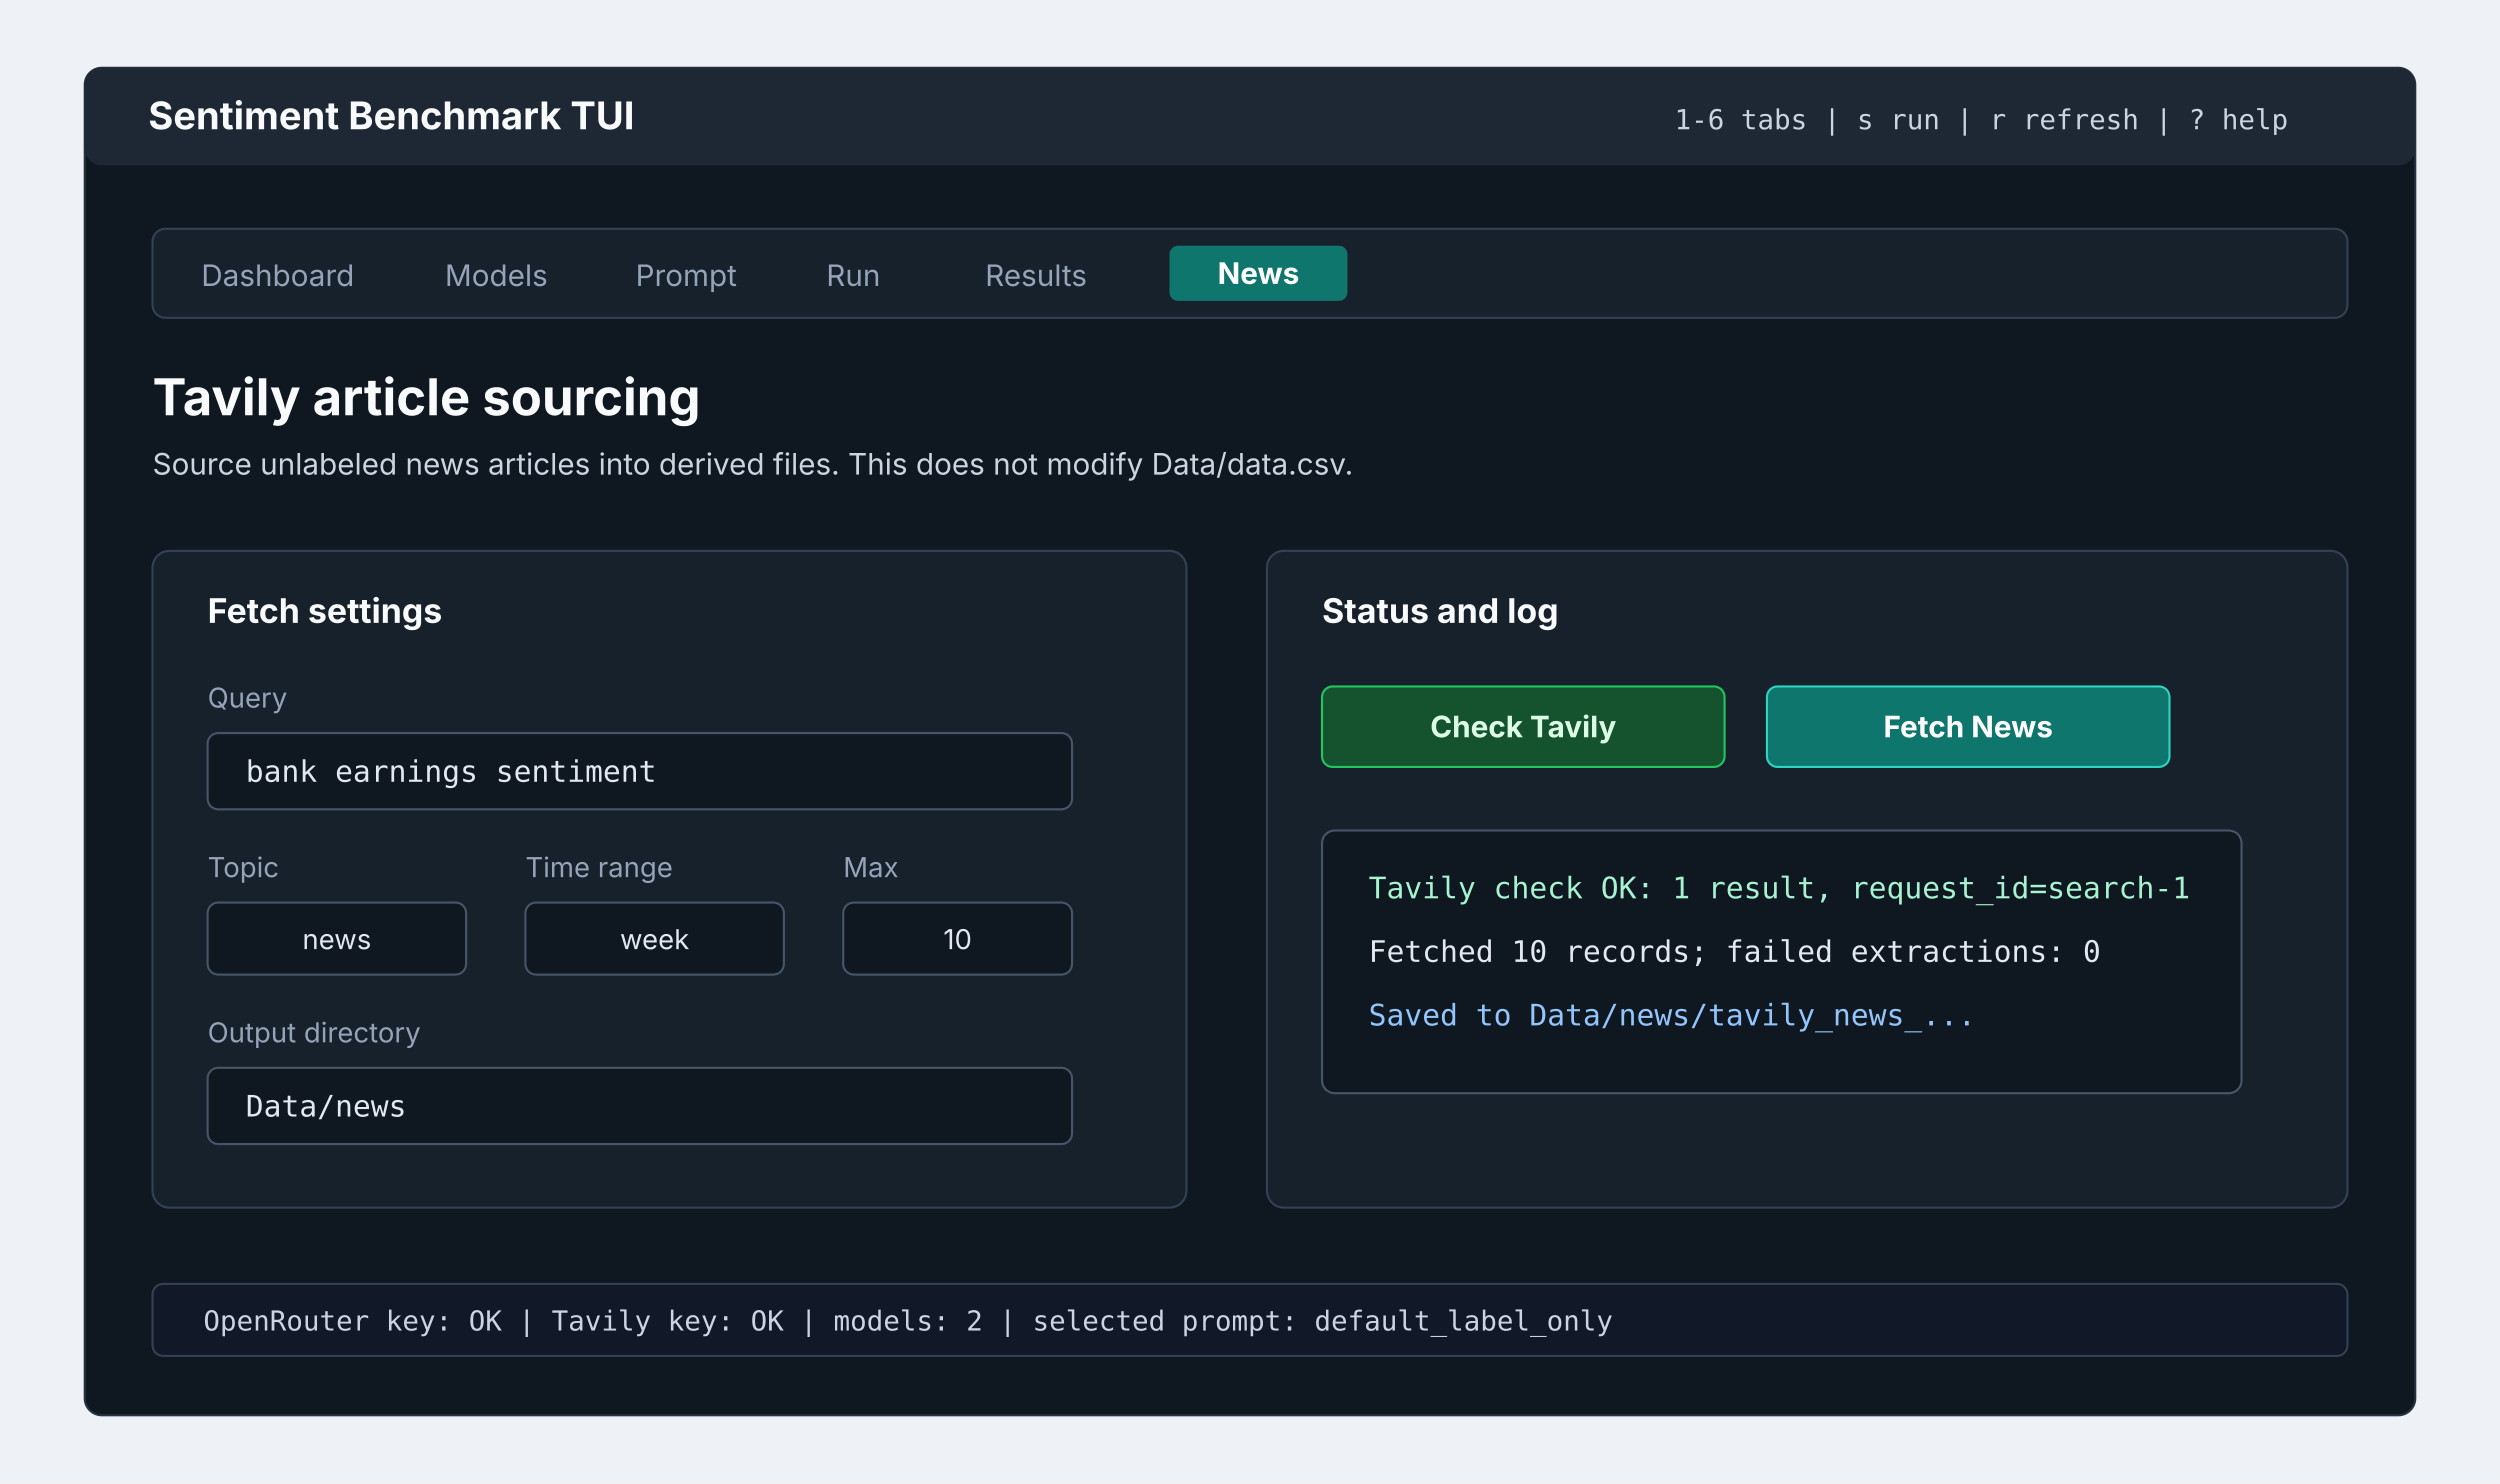
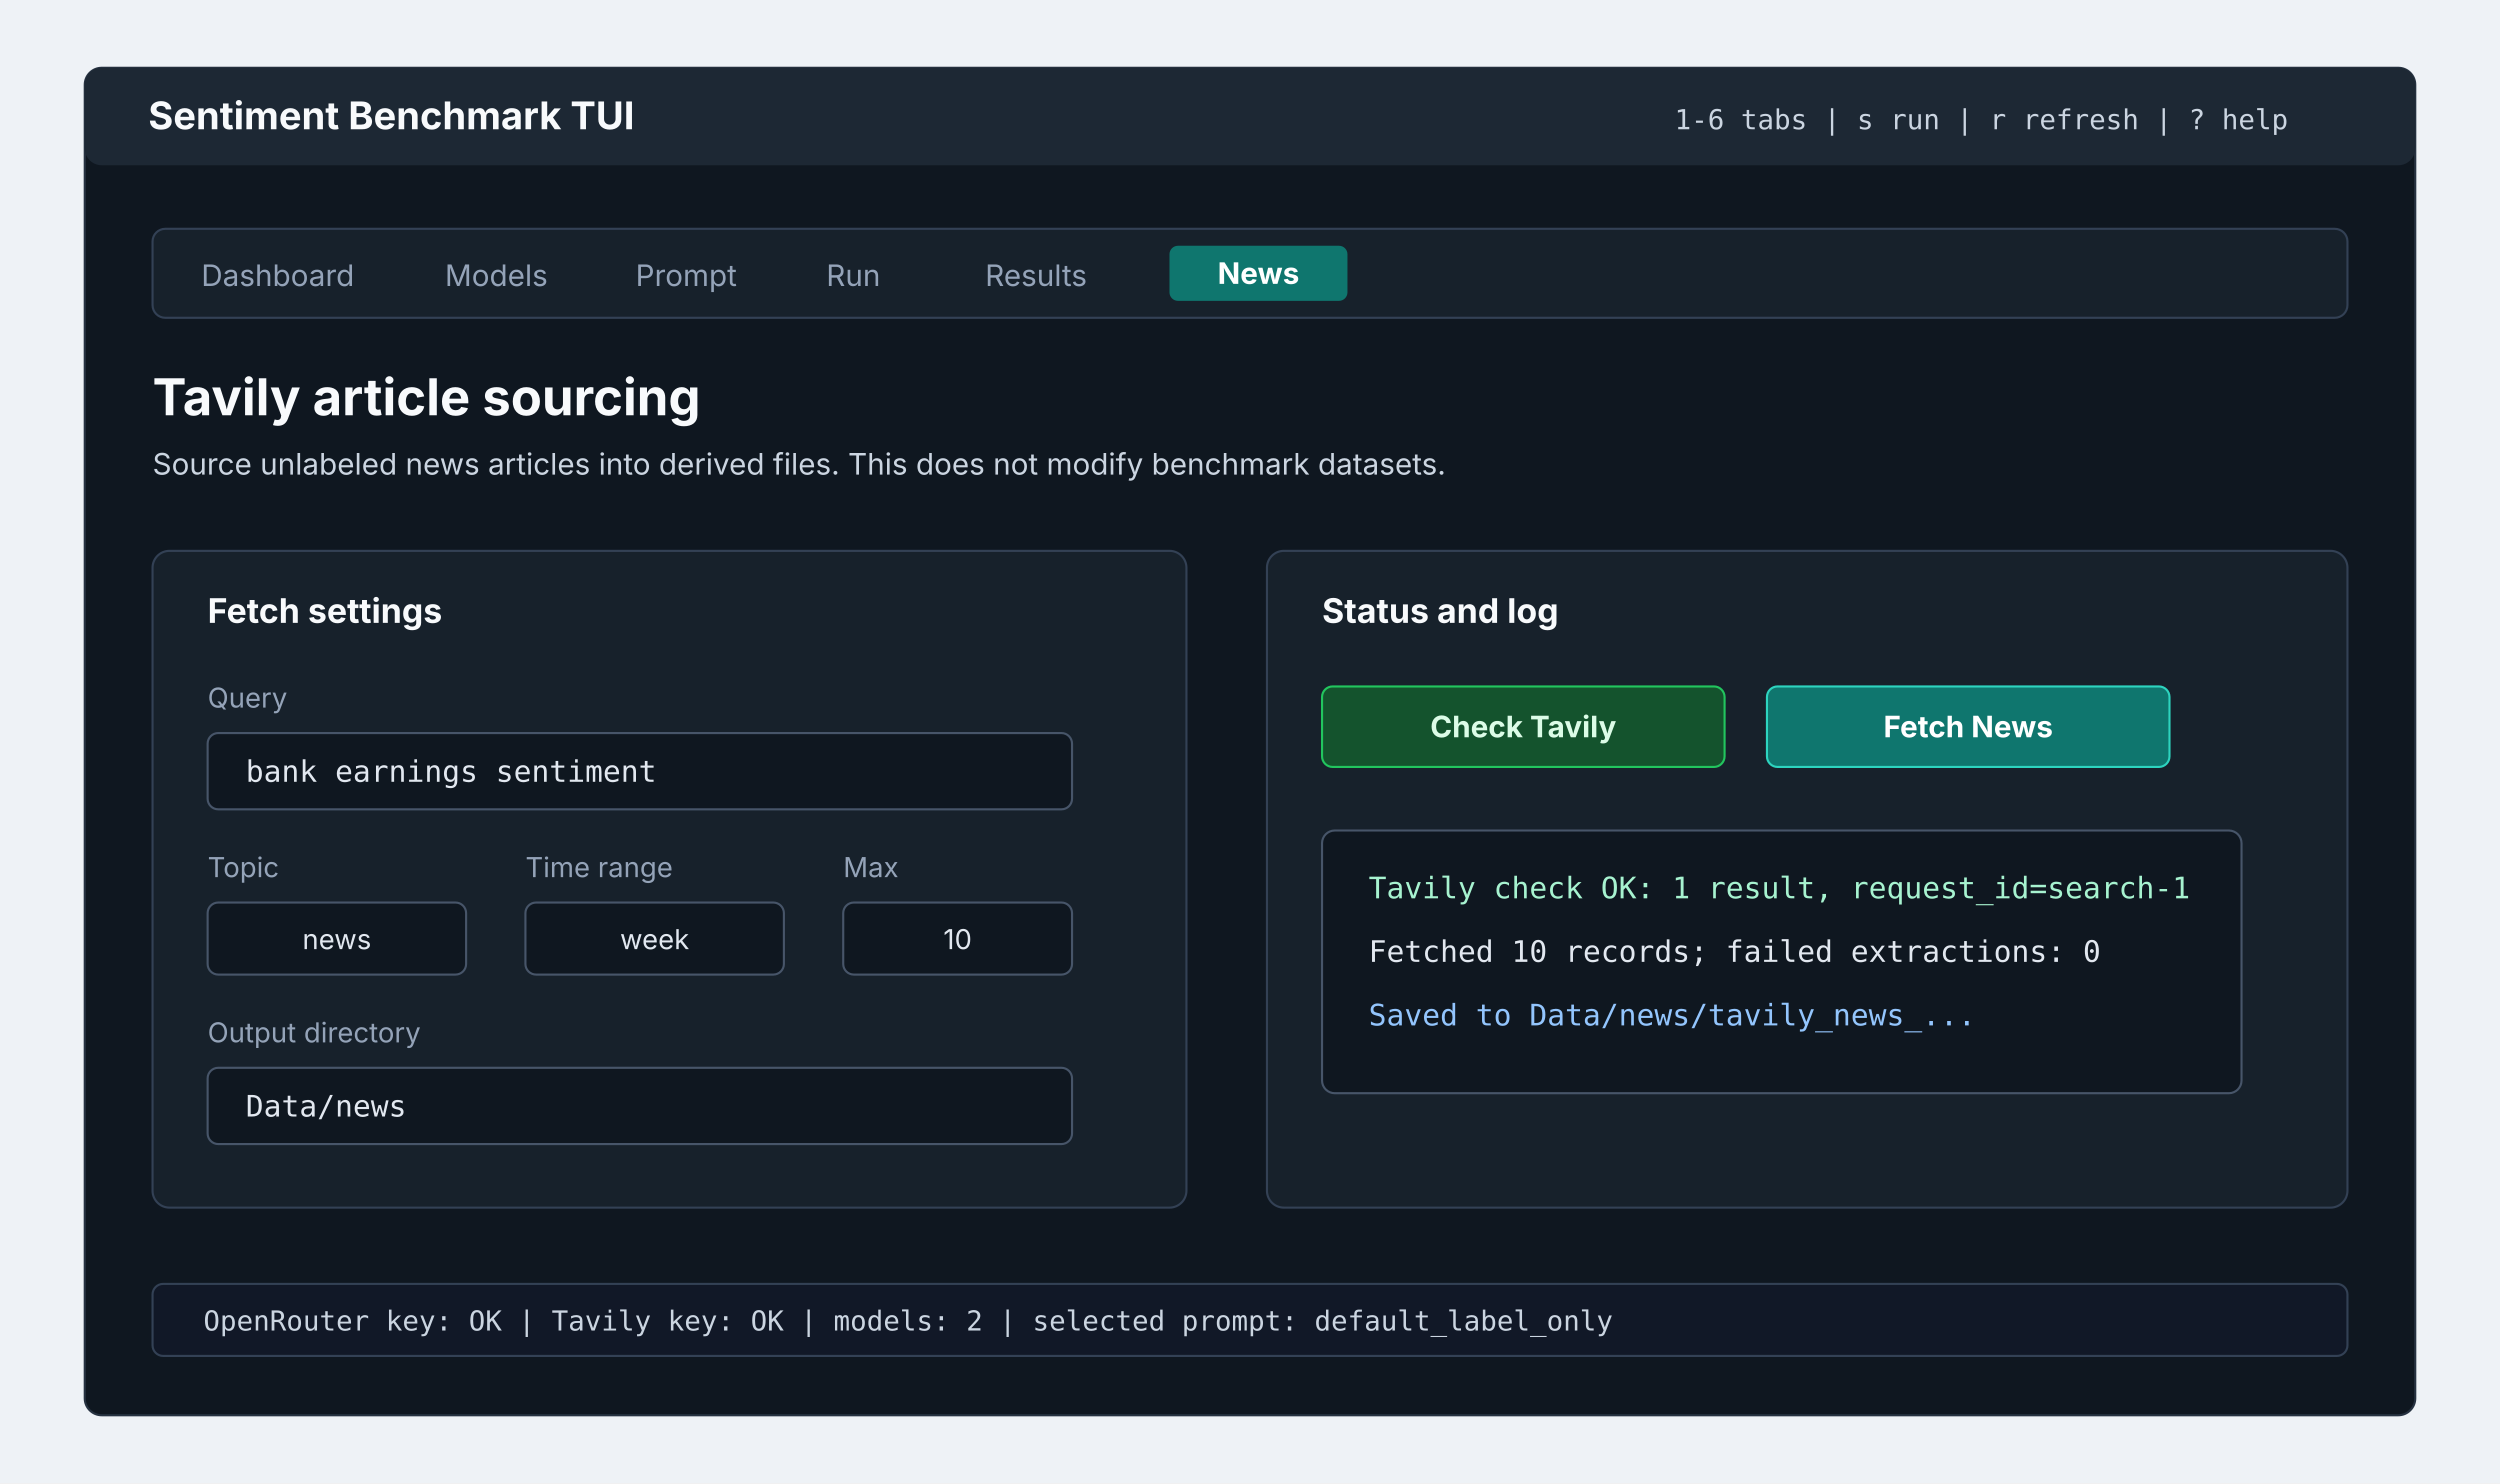
<svg xmlns="http://www.w3.org/2000/svg" width="1180" height="700" viewBox="0 0 1180 700" role="img" aria-labelledby="title desc">
  <rect width="1180" height="700" fill="#eef2f6" />
  <rect x="40" y="32" width="1100" height="636" rx="8" fill="#0f1720" stroke="#263241" />
  <rect x="40" y="32" width="1100" height="46" rx="8" fill="#1d2834" />
  <text x="70" y="61" font-family="Inter, Arial, sans-serif" font-size="18" font-weight="700" fill="#f8fafc">Sentiment Benchmark TUI</text>
  <text x="1080" y="61" text-anchor="end" font-family="Menlo, Consolas, monospace" font-size="13" fill="#cbd5e1">1-6 tabs | s run | r refresh | ? help</text>
  <rect x="72" y="108" width="1036" height="42" rx="6" fill="#17212b" stroke="#334155" />
  <text x="95" y="135" font-family="Inter, Arial, sans-serif" font-size="14" fill="#94a3b8">Dashboard</text>
  <text x="210" y="135" font-family="Inter, Arial, sans-serif" font-size="14" fill="#94a3b8">Models</text>
  <text x="300" y="135" font-family="Inter, Arial, sans-serif" font-size="14" fill="#94a3b8">Prompt</text>
  <text x="390" y="135" font-family="Inter, Arial, sans-serif" font-size="14" fill="#94a3b8">Run</text>
  <text x="465" y="135" font-family="Inter, Arial, sans-serif" font-size="14" fill="#94a3b8">Results</text>
  <rect x="552" y="116" width="84" height="26" rx="4" fill="#0f766e" />
  <text x="594" y="134" text-anchor="middle" font-family="Inter, Arial, sans-serif" font-size="14" font-weight="700" fill="#ffffff">News</text>
  <text x="72" y="196" font-family="Inter, Arial, sans-serif" font-size="24" font-weight="700" fill="#f8fafc">Tavily article sourcing</text>
-   <text x="72" y="224" font-family="Inter, Arial, sans-serif" font-size="14" fill="#cbd5e1">Source unlabeled news articles into derived files. This does not modify Data/data.csv.</text>
+   <text x="72" y="224" font-family="Inter, Arial, sans-serif" font-size="14" fill="#cbd5e1">Source unlabeled news articles into derived files. This does not modify benchmark datasets.</text>
  <rect x="72" y="260" width="488" height="310" rx="8" fill="#17212b" stroke="#334155" />
  <text x="98" y="294" font-family="Inter, Arial, sans-serif" font-size="16" font-weight="700" fill="#f8fafc">Fetch settings</text>
  <text x="98" y="334" font-family="Inter, Arial, sans-serif" font-size="13" fill="#94a3b8">Query</text>
  <rect x="98" y="346" width="408" height="36" rx="5" fill="#0f1720" stroke="#475569" />
  <text x="116" y="369" font-family="Menlo, Consolas, monospace" font-size="14" fill="#e2e8f0">bank earnings sentiment</text>
  <text x="98" y="414" font-family="Inter, Arial, sans-serif" font-size="13" fill="#94a3b8">Topic</text>
  <rect x="98" y="426" width="122" height="34" rx="5" fill="#0f1720" stroke="#475569" />
  <text x="159" y="448" text-anchor="middle" font-family="Inter, Arial, sans-serif" font-size="13" fill="#e2e8f0">news</text>
  <text x="248" y="414" font-family="Inter, Arial, sans-serif" font-size="13" fill="#94a3b8">Time range</text>
  <rect x="248" y="426" width="122" height="34" rx="5" fill="#0f1720" stroke="#475569" />
  <text x="309" y="448" text-anchor="middle" font-family="Inter, Arial, sans-serif" font-size="13" fill="#e2e8f0">week</text>
  <text x="398" y="414" font-family="Inter, Arial, sans-serif" font-size="13" fill="#94a3b8">Max</text>
  <rect x="398" y="426" width="108" height="34" rx="5" fill="#0f1720" stroke="#475569" />
  <text x="452" y="448" text-anchor="middle" font-family="Inter, Arial, sans-serif" font-size="13" fill="#e2e8f0">10</text>
  <text x="98" y="492" font-family="Inter, Arial, sans-serif" font-size="13" fill="#94a3b8">Output directory</text>
  <rect x="98" y="504" width="408" height="36" rx="5" fill="#0f1720" stroke="#475569" />
  <text x="116" y="527" font-family="Menlo, Consolas, monospace" font-size="14" fill="#e2e8f0">Data/news</text>
  <rect x="598" y="260" width="510" height="310" rx="8" fill="#17212b" stroke="#334155" />
  <text x="624" y="294" font-family="Inter, Arial, sans-serif" font-size="16" font-weight="700" fill="#f8fafc">Status and log</text>
  <rect x="624" y="324" width="190" height="38" rx="5" fill="#14532d" stroke="#22c55e" />
  <text x="719" y="348" text-anchor="middle" font-family="Inter, Arial, sans-serif" font-size="14" font-weight="700" fill="#dcfce7">Check Tavily</text>
  <rect x="834" y="324" width="190" height="38" rx="5" fill="#0f766e" stroke="#2dd4bf" />
  <text x="929" y="348" text-anchor="middle" font-family="Inter, Arial, sans-serif" font-size="14" font-weight="700" fill="#ffffff">Fetch News</text>
  <rect x="624" y="392" width="434" height="124" rx="6" fill="#0f1720" stroke="#475569" />
  <text x="646" y="424" font-family="Menlo, Consolas, monospace" font-size="14" fill="#a7f3d0">Tavily check OK: 1 result, request_id=search-1</text>
  <text x="646" y="454" font-family="Menlo, Consolas, monospace" font-size="14" fill="#e2e8f0">Fetched 10 records; failed extractions: 0</text>
  <text x="646" y="484" font-family="Menlo, Consolas, monospace" font-size="14" fill="#93c5fd">Saved to Data/news/tavily_news_...</text>
  <rect x="72" y="606" width="1036" height="34" rx="5" fill="#111827" stroke="#334155" />
  <text x="96" y="628" font-family="Menlo, Consolas, monospace" font-size="13" fill="#cbd5e1">OpenRouter key: OK | Tavily key: OK | models: 2 | selected prompt: default_label_only</text>
</svg>
